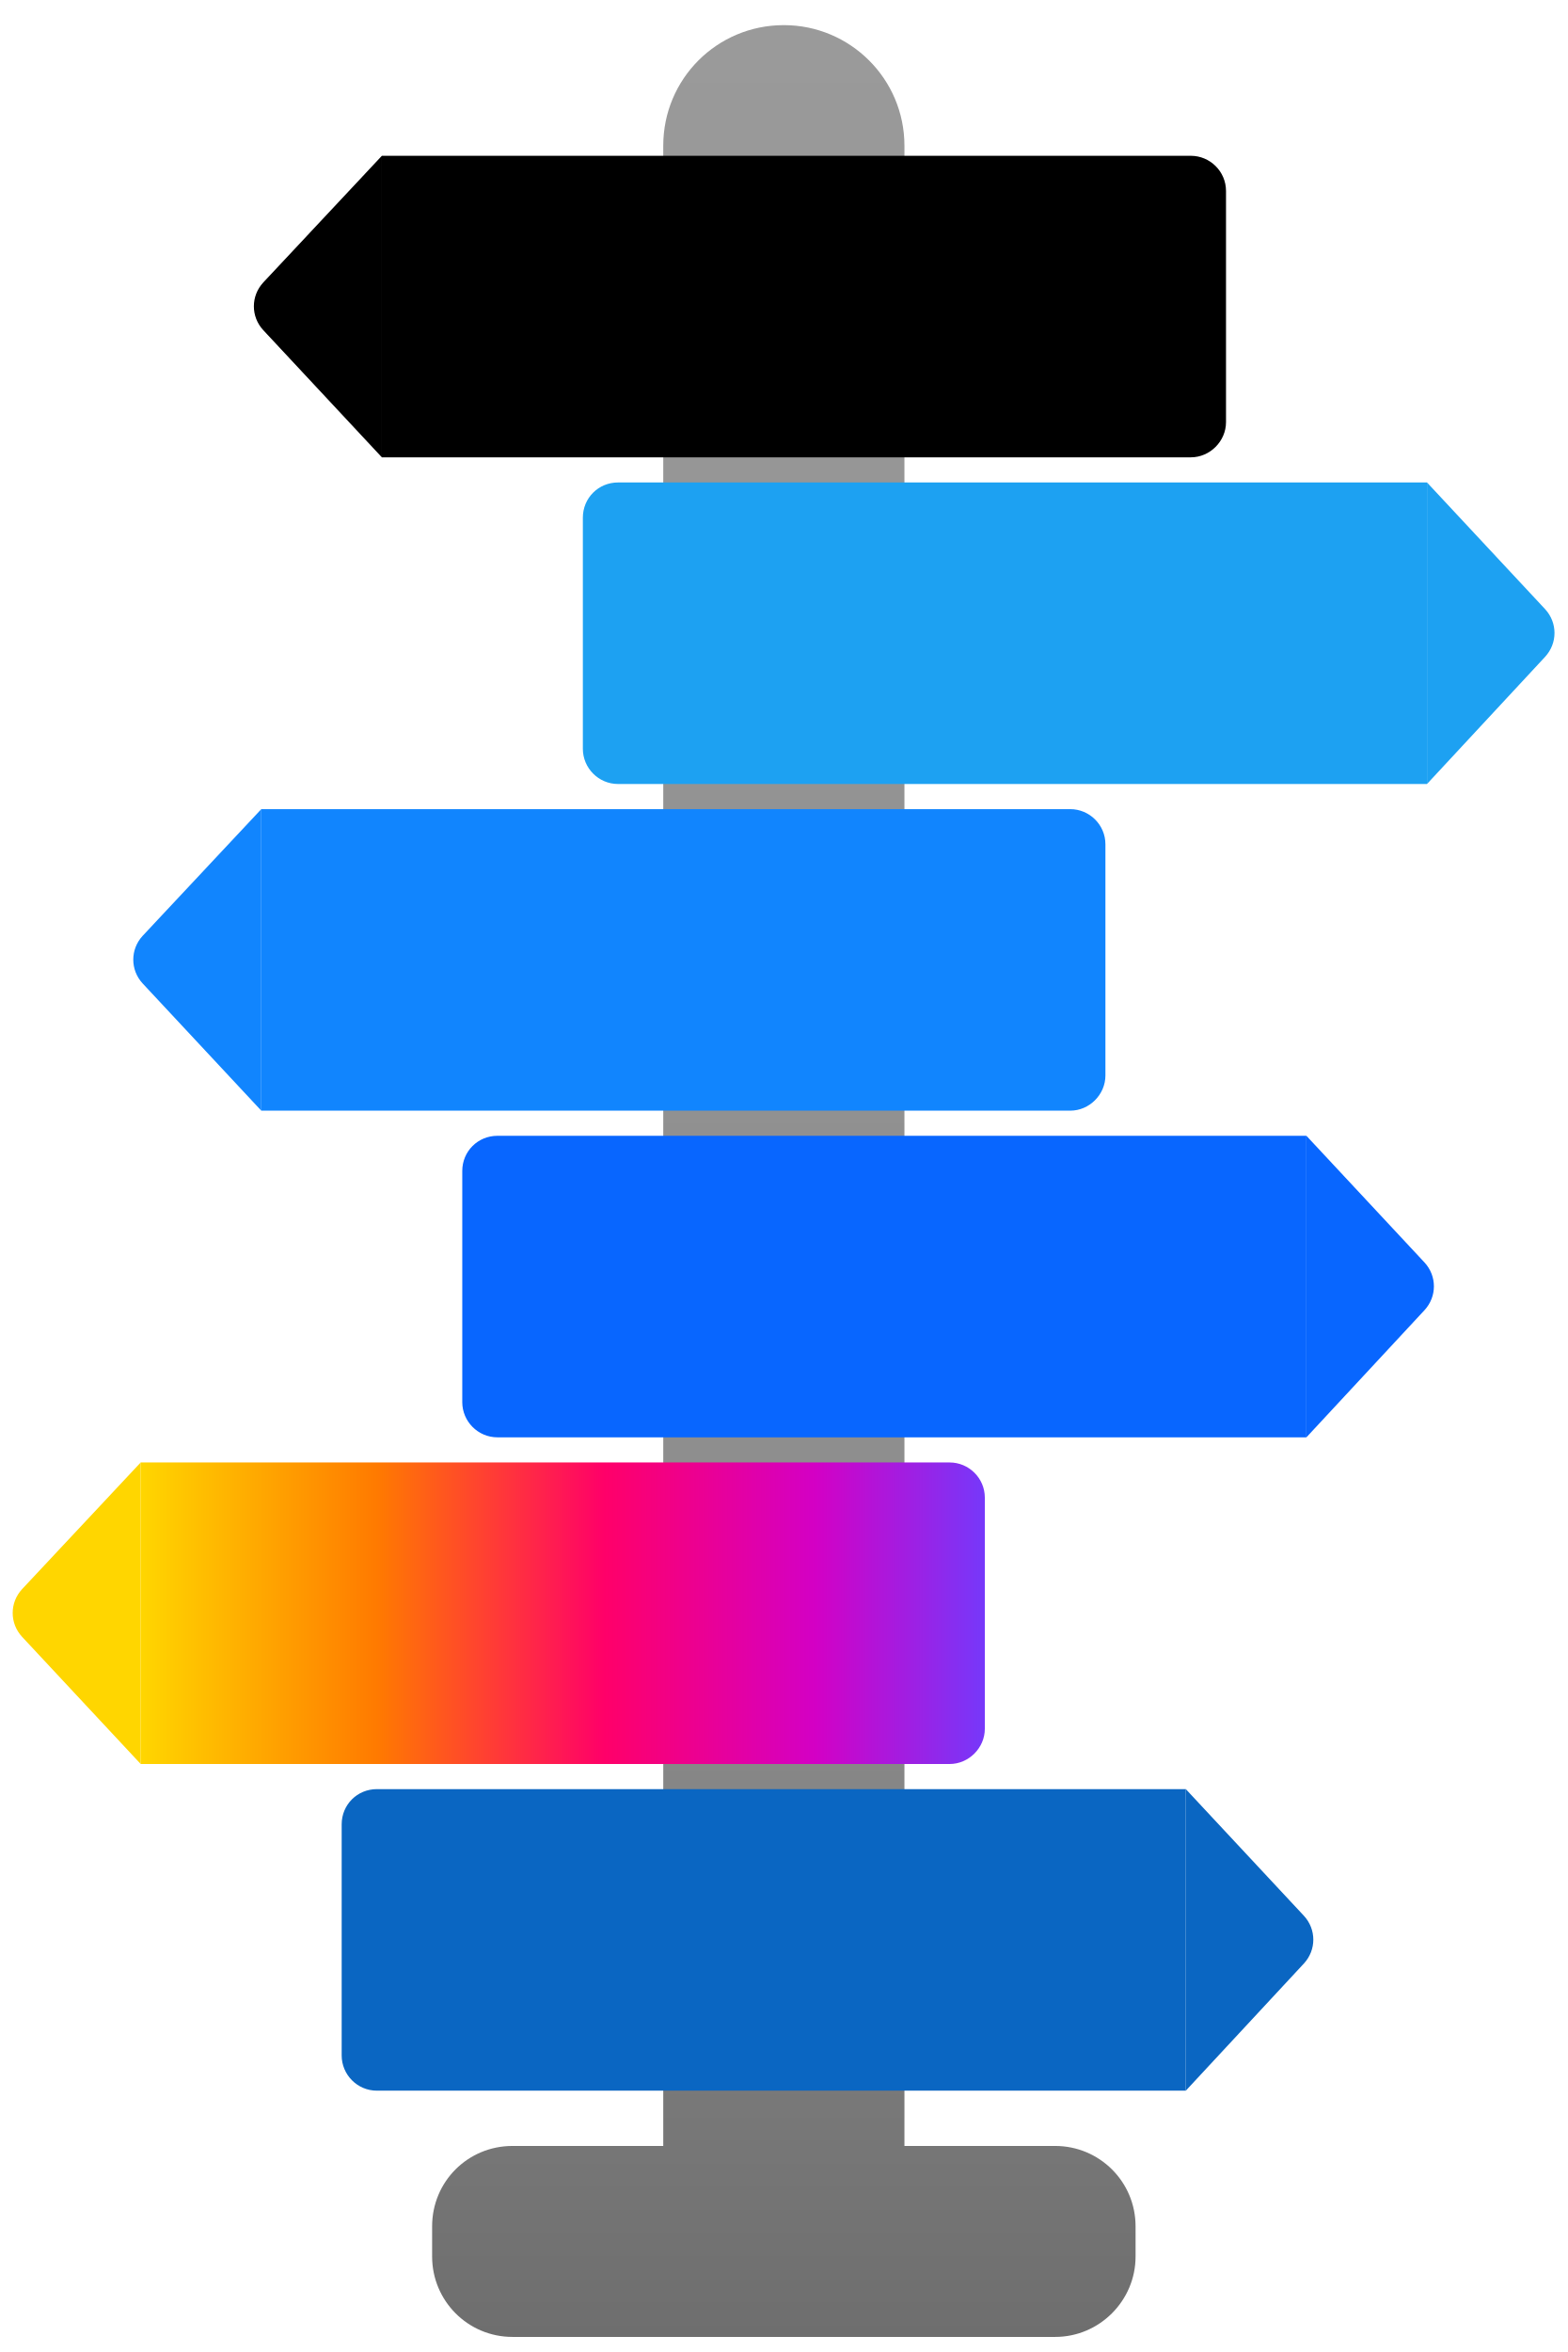
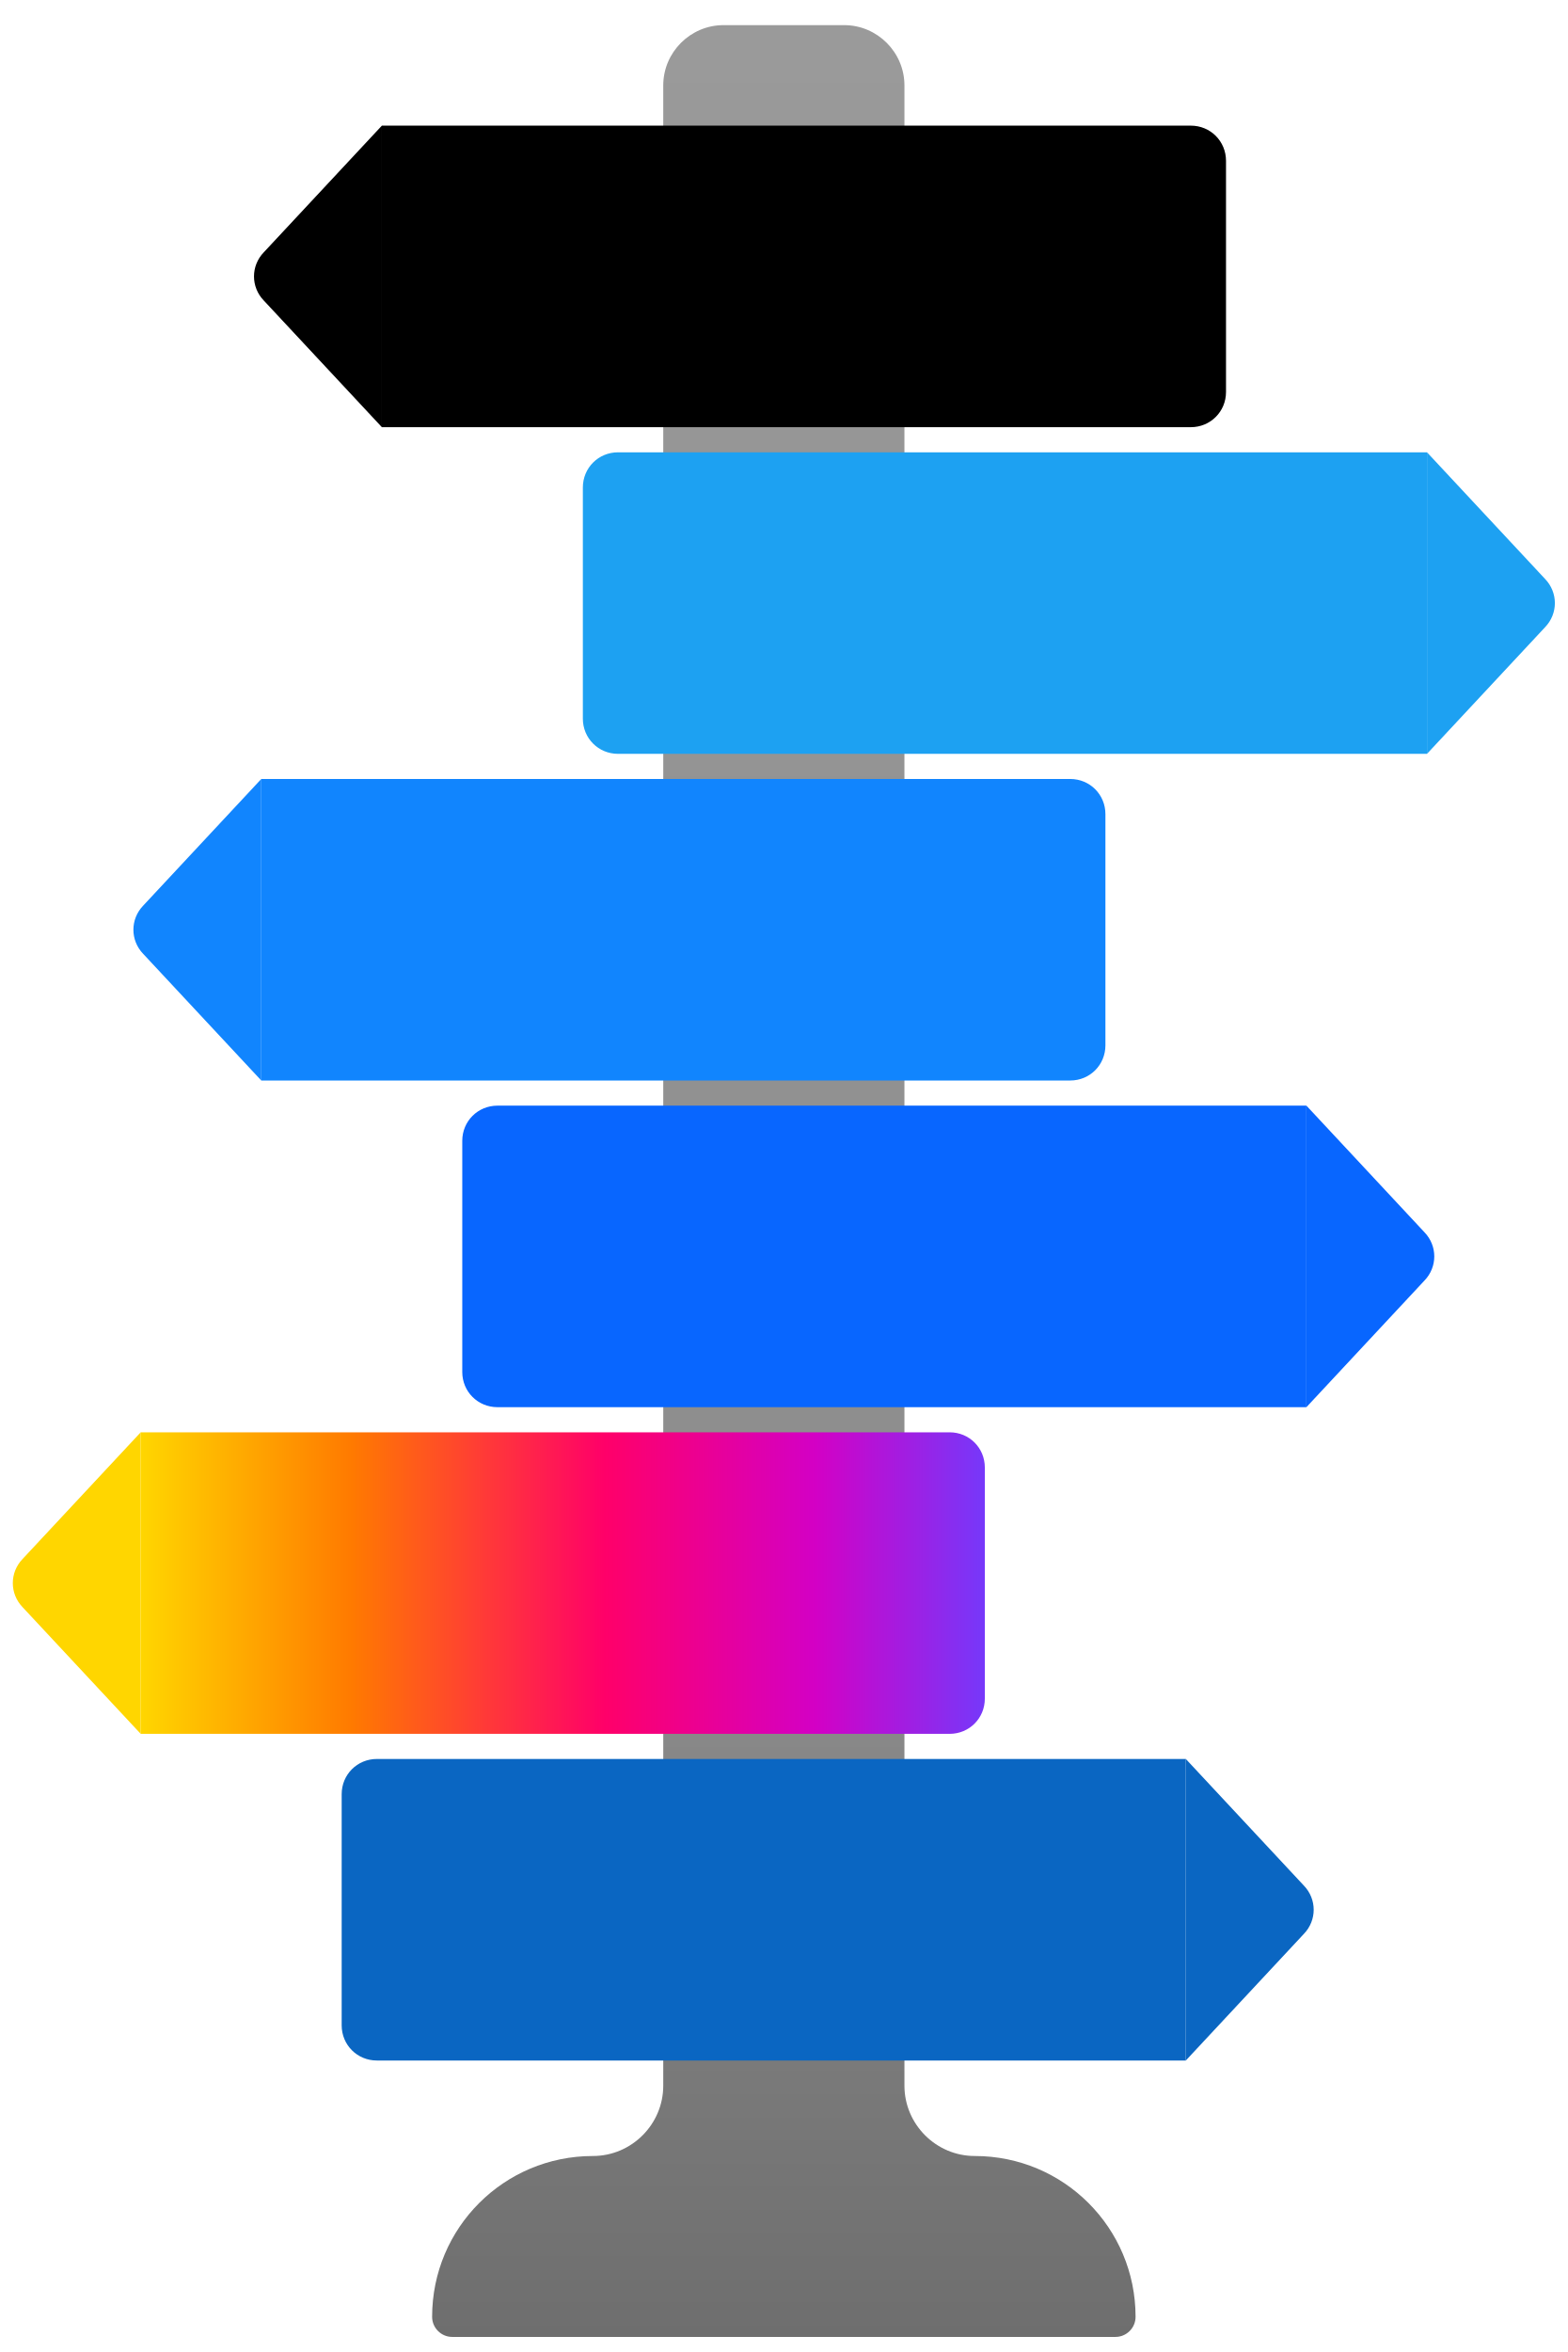
<svg xmlns="http://www.w3.org/2000/svg" width="312" height="468" viewBox="100 21 312 468" fill="none">
-   <path d="M256 26C269.2 26 280 36.7 280 50V448H310C318.8 448 326 455.1 326 464V470C326 478.8 318.8 486 310 486H202C193.1 486 186 478.8 186 470V464C186 455.1 193.1 448 202 448H232V50C232 36.7 242.7 26 256 26Z" fill="url(#p0)" />
-   <path d="M176 52V112L152.4 86.7C149.9 84.0 149.9 79.9 152.4 77.2L176 52Z" fill="black" />
-   <path d="M176 52H337C340.8 52 344 55.1 344 59V105C344 108.8 340.8 112 337 112H176V52Z" fill="black" />
-   <path d="M216 124C216 120.1 219.1 117 223 117H384V177H223C219.1 177 216 173.8 216 170V124Z" fill="#1DA1F2" />
-   <path d="M384 117L407.5 142.2C410.0 144.9 410.0 149.0 407.5 151.7L384 177V117Z" fill="#1DA1F2" />
-   <path d="M152 182V242L128.4 216.7C125.9 214.0 125.9 209.9 128.4 207.2L152 182Z" fill="#1185FE" />
-   <path d="M152 182H313C316.8 182 320 185.1 320 189V235C320 238.8 316.8 242 313 242H152V182Z" fill="#1185FE" />
-   <path d="M192 254C192 250.1 195.1 247 199 247H360V307H199C195.1 307 192 303.8 192 300V254Z" fill="#0866FF" />
-   <path d="M360 247L383.5 272.2C386.0 274.9 386.0 279.0 383.5 281.7L360 307V247Z" fill="#0866FF" />
-   <path d="M128 312V372L104.4 346.7C101.9 344.0 101.9 339.9 104.4 337.2L128 312Z" fill="#FFD600" />
-   <path d="M128 312H289C292.8 312 296 315.1 296 319V365C296 368.8 292.8 372 289 372H128V312Z" fill="url(#p1)" />
-   <path d="M168 384C168 380.1 171.1 377 175 377H336V437H175C171.1 437 168 433.8 168 430V384Z" fill="#0A66C2" />
-   <path d="M336 377L359.5 402.2C362.0 404.9 362.0 409.0 359.5 411.7L336 437V377Z" fill="#0A66C2" />
+   <path d="M268 26C274.6 26 280 31.4 280 38V436C280 443.7 286.3 450 294 450C311.7 450 326 464.3 326 482C326 484.2 324.2 486 322 486H190C187.8 486 186 484.2 186 482C186 464.3 200.3 450 218 450C225.7 450 232 443.7 232 436V38C232 31.4 237.4 26 244 26H268Z" fill="url(#p0)" />
+   <path d="M176 46V106L152.5 80.8C149.9 78.1 149.9 73.9 152.5 71.2L176 46Z" fill="black" />
+   <path d="M176 46H337C340.9 46 344 49.1 344 53V99C344 102.9 340.9 106 337 106H176V46Z" fill="black" />
+   <path d="M216 118C216 114.1 219.1 111 223 111H384V171H223C219.1 171 216 167.9 216 164V118Z" fill="#1DA1F2" />
+   <path d="M384 111L407.5 136.2C410.1 138.9 410.1 143.1 407.5 145.8L384 171V111Z" fill="#1DA1F2" />
+   <path d="M152 176V236L128.5 210.8C125.9 208.1 125.9 203.9 128.5 201.2L152 176Z" fill="#1185FE" />
+   <path d="M152 176H313C316.9 176 320 179.1 320 183V229C320 232.9 316.9 236 313 236H152V176Z" fill="#1185FE" />
+   <path d="M192 248C192 244.1 195.1 241 199 241H360V301H199C195.1 301 192 297.9 192 294V248Z" fill="#0866FF" />
+   <path d="M360 241L383.5 266.2C386.1 268.9 386.1 273.1 383.5 275.8L360 301V241Z" fill="#0866FF" />
+   <path d="M128 306V366L104.5 340.8C101.9 338.1 101.9 333.9 104.5 331.2L128 306Z" fill="#FFD600" />
+   <path d="M128 306H289C292.9 306 296 309.1 296 313V359C296 362.9 292.9 366 289 366H128V306Z" fill="url(#p1)" />
+   <path d="M168 378C168 374.1 171.1 371 175 371H336V431H175C171.1 431 168 427.9 168 424V378Z" fill="#0A66C2" />
+   <path d="M336 371L359.5 396.2C362.1 398.9 362.1 403.1 359.5 405.8L336 431V371Z" fill="#0A66C2" />
  <defs>
    <linearGradient id="p0" x1="256" y1="26" x2="256" y2="486" gradientUnits="userSpaceOnUse">
      <stop stop-color="#9A9A9A" />
      <stop offset="0.7" stop-color="#8C8C8C" />
      <stop offset="1" stop-color="#6E6E6E" />
    </linearGradient>
-     <linearGradient id="p1" x1="128" y1="342" x2="296" y2="342" gradientUnits="userSpaceOnUse">
+     <linearGradient id="p1" x1="128" y1="336" x2="296" y2="336" gradientUnits="userSpaceOnUse">
      <stop stop-color="#FFD600" />
-       <stop offset="0.28" stop-color="#FF7A00" />
+       <stop offset="0.25" stop-color="#FF7A00" />
      <stop offset="0.55" stop-color="#FF0069" />
      <stop offset="0.8" stop-color="#D300C5" />
      <stop offset="1" stop-color="#7638FA" />
    </linearGradient>
  </defs>
</svg>
